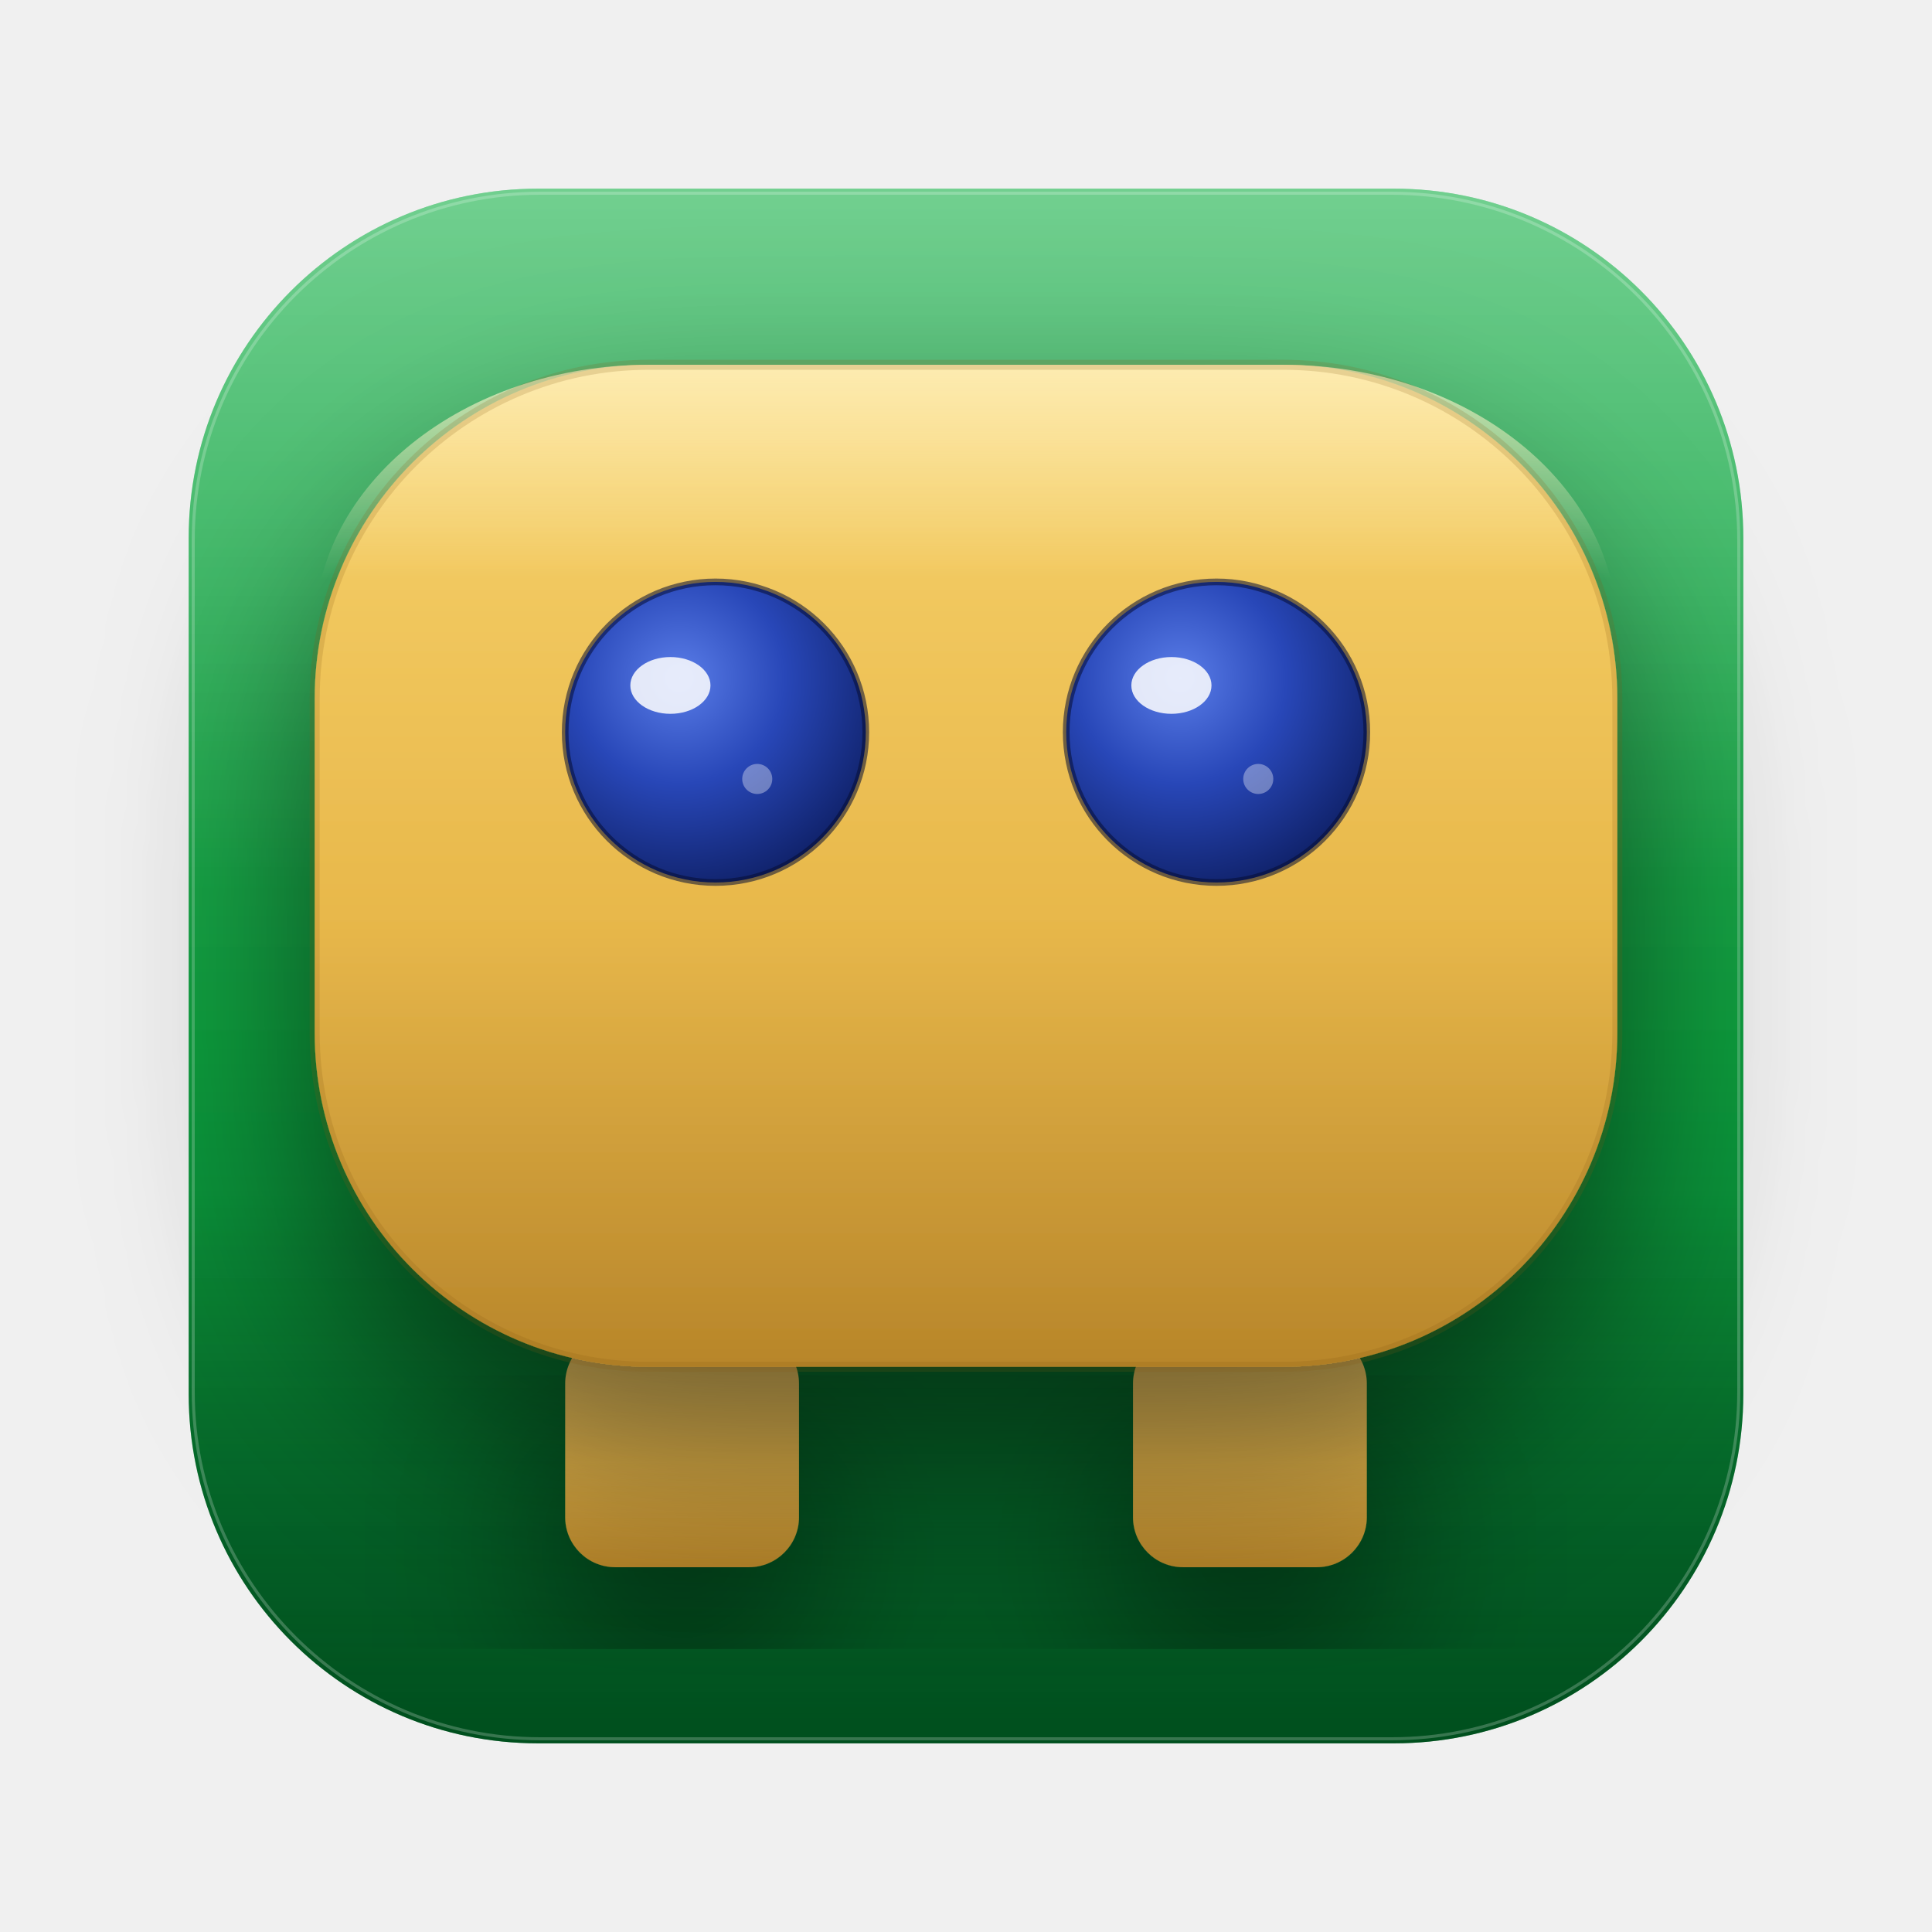
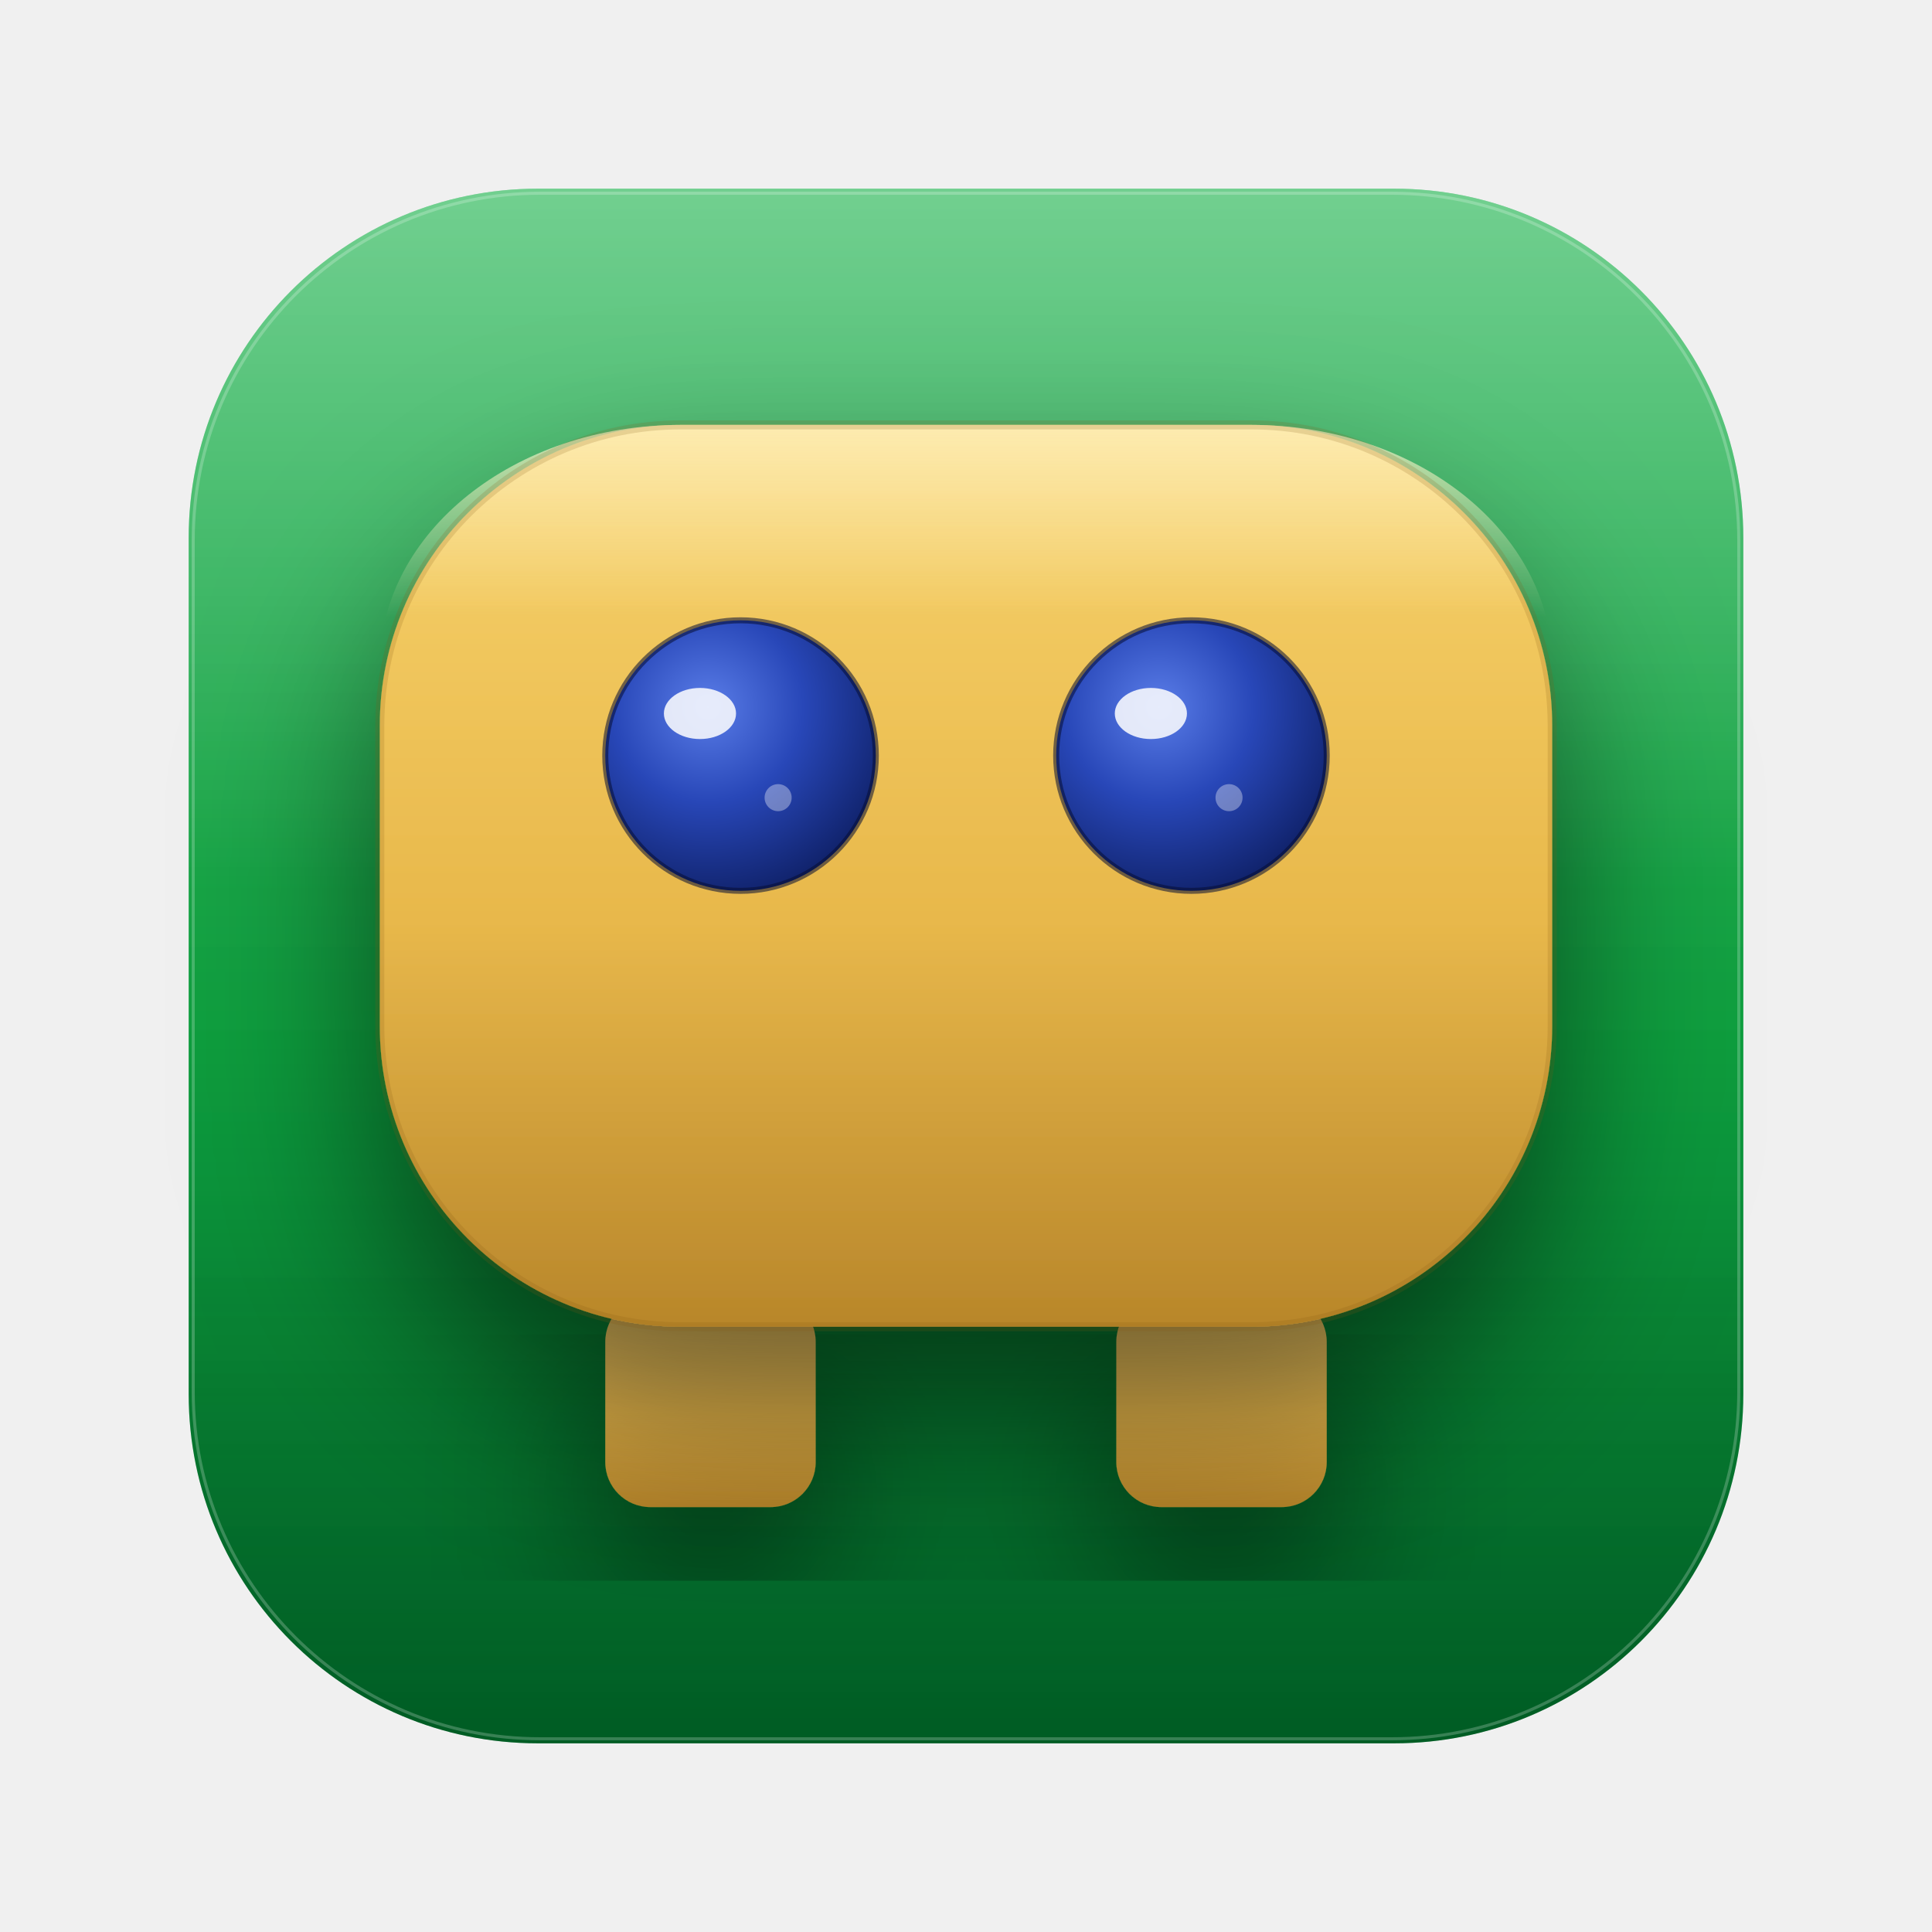
<svg xmlns="http://www.w3.org/2000/svg" viewBox="0 0 1024 1024" width="1024" height="1024">
  <defs>
    <linearGradient id="bgGrad" x1="0" y1="0" x2="0" y2="1">
      <stop offset="0" stop-color="#2DB85A" />
      <stop offset="0.55" stop-color="#059A37" />
      <stop offset="1" stop-color="#00692A" />
    </linearGradient>
    <linearGradient id="bgTopGloss" x1="0" y1="0" x2="0" y2="1">
      <stop offset="0" stop-color="#ffffff" stop-opacity="0.32" />
      <stop offset="0.45" stop-color="#ffffff" stop-opacity="0.04" />
      <stop offset="1" stop-color="#ffffff" stop-opacity="0" />
    </linearGradient>
    <linearGradient id="bgBottomShade" x1="0" y1="0" x2="0" y2="1">
      <stop offset="0" stop-color="#000000" stop-opacity="0" />
      <stop offset="0.65" stop-color="#000000" stop-opacity="0" />
-       <stop offset="1" stop-color="#00310F" stop-opacity="0.45" />
+       <stop offset="1" stop-color="#00310F" stop-opacity="0.22" />
    </linearGradient>
    <linearGradient id="faceGrad" x1="0" y1="0" x2="0" y2="1">
      <stop offset="0" stop-color="#F7D26B" />
      <stop offset="0.55" stop-color="#E8B84B" />
      <stop offset="1" stop-color="#B8862A" />
    </linearGradient>
    <linearGradient id="faceGloss" x1="0" y1="0" x2="0" y2="1">
      <stop offset="0" stop-color="#FFF4C8" stop-opacity="0.75" />
      <stop offset="0.4" stop-color="#FFF4C8" stop-opacity="0" />
    </linearGradient>
    <radialGradient id="eyeGrad" cx="0.38" cy="0.32" r="0.78">
      <stop offset="0" stop-color="#5A7DE8" />
      <stop offset="0.45" stop-color="#2847B8" />
      <stop offset="1" stop-color="#0C1C5E" />
    </radialGradient>
    <filter id="softShadow" x="-25%" y="-25%" width="150%" height="160%">
      <feGaussianBlur in="SourceAlpha" stdDeviation="6" />
      <feOffset dx="0" dy="6" result="offBlur" />
      <feComponentTransfer>
        <feFuncA type="linear" slope="0.55" />
      </feComponentTransfer>
      <feMerge>
        <feMergeNode />
        <feMergeNode in="SourceGraphic" />
      </feMerge>
    </filter>
    <clipPath id="squircleClip">
      <rect x="0" y="0" width="1024" height="1024" rx="230" ry="230" />
    </clipPath>
  </defs>
  <g transform="translate(100 100) scale(0.8046875)">
    <rect x="0" y="0" width="1024" height="1024" rx="230" ry="230" fill="url(#bgGrad)" />
    <g clip-path="url(#squircleClip)">
      <rect x="0" y="0" width="1024" height="1024" fill="url(#bgBottomShade)" />
      <rect x="0" y="0" width="1024" height="1024" fill="url(#bgTopGloss)" />
    </g>
    <rect x="3" y="3" width="1018" height="1018" rx="228.5" ry="228.5" fill="none" stroke="#ffffff" stroke-opacity="0.22" stroke-width="2" />
-     <g transform="translate(-38 -104) scale(11)">
-       <g filter="url(#softShadow)">
-         <rect x="26" y="78" width="14" height="14" rx="3" ry="3" fill="url(#faceGrad)" />
-         <rect x="60" y="78" width="14" height="14" rx="3" ry="3" fill="url(#faceGrad)" />
+     <g transform="translate(51.2 51.2) scale(0.9)">
+       <g transform="translate(-38 -104) scale(11)">
+         <g filter="url(#softShadow)">
+           <rect x="26" y="78" width="14" height="14" rx="3" ry="3" fill="url(#faceGrad)" />
+           <rect x="60" y="78" width="14" height="14" rx="3" ry="3" fill="url(#faceGrad)" />
+         </g>
+         <g filter="url(#softShadow)">
+           <rect x="11" y="20" width="78" height="60" rx="20" ry="20" fill="url(#faceGrad)" />
+         </g>
+         <rect x="11" y="20" width="78" height="32" rx="20" ry="20" fill="url(#faceGloss)" />
+         <rect x="11" y="20" width="78" height="60" rx="20" ry="20" fill="none" stroke="#8A5E14" stroke-opacity="0.18" stroke-width="0.6" />
+         <circle cx="35" cy="42" r="9" fill="url(#eyeGrad)" />
+         <circle cx="65" cy="42" r="9" fill="url(#eyeGrad)" />
+         <circle cx="35" cy="42" r="9" fill="none" stroke="#060D33" stroke-opacity="0.55" stroke-width="0.4" />
+         <circle cx="65" cy="42" r="9" fill="none" stroke="#060D33" stroke-opacity="0.55" stroke-width="0.4" />
+         <ellipse cx="32.3" cy="39.2" rx="2.4" ry="1.7" fill="#ffffff" fill-opacity="0.85" />
+         <ellipse cx="62.3" cy="39.2" rx="2.4" ry="1.7" fill="#ffffff" fill-opacity="0.85" />
+         <circle cx="37.5" cy="44.8" r="0.9" fill="#ffffff" fill-opacity="0.35" />
+         <circle cx="67.5" cy="44.8" r="0.9" fill="#ffffff" fill-opacity="0.35" />
      </g>
-       <g filter="url(#softShadow)">
-         <rect x="11" y="20" width="78" height="60" rx="20" ry="20" fill="url(#faceGrad)" />
-       </g>
-       <rect x="11" y="20" width="78" height="32" rx="20" ry="20" fill="url(#faceGloss)" />
-       <rect x="11" y="20" width="78" height="60" rx="20" ry="20" fill="none" stroke="#8A5E14" stroke-opacity="0.18" stroke-width="0.6" />
-       <circle cx="35" cy="42" r="9" fill="url(#eyeGrad)" />
-       <circle cx="65" cy="42" r="9" fill="url(#eyeGrad)" />
-       <circle cx="35" cy="42" r="9" fill="none" stroke="#060D33" stroke-opacity="0.55" stroke-width="0.4" />
-       <circle cx="65" cy="42" r="9" fill="none" stroke="#060D33" stroke-opacity="0.55" stroke-width="0.4" />
-       <ellipse cx="32.3" cy="39.2" rx="2.4" ry="1.7" fill="#ffffff" fill-opacity="0.85" />
-       <ellipse cx="62.3" cy="39.2" rx="2.4" ry="1.7" fill="#ffffff" fill-opacity="0.85" />
-       <circle cx="37.5" cy="44.8" r="0.9" fill="#ffffff" fill-opacity="0.35" />
-       <circle cx="67.5" cy="44.8" r="0.9" fill="#ffffff" fill-opacity="0.35" />
    </g>
  </g>
</svg>
